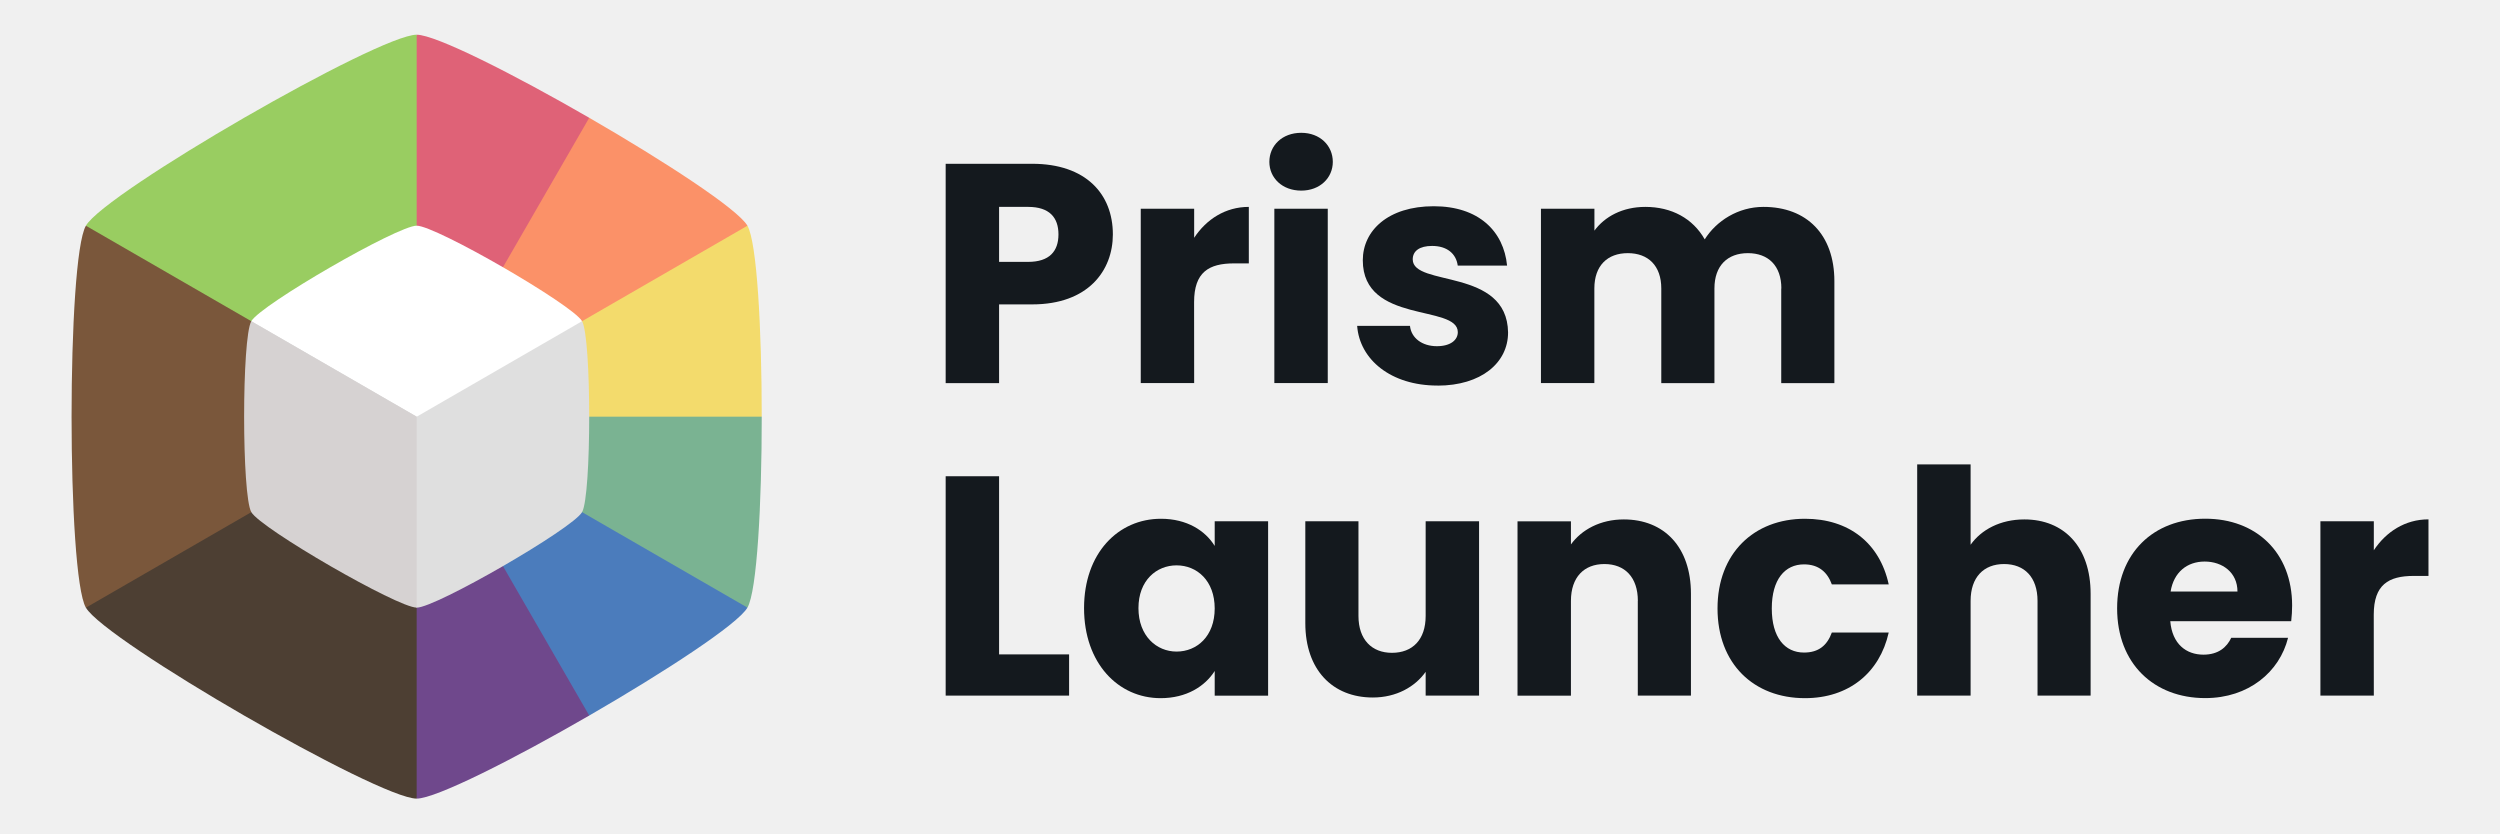
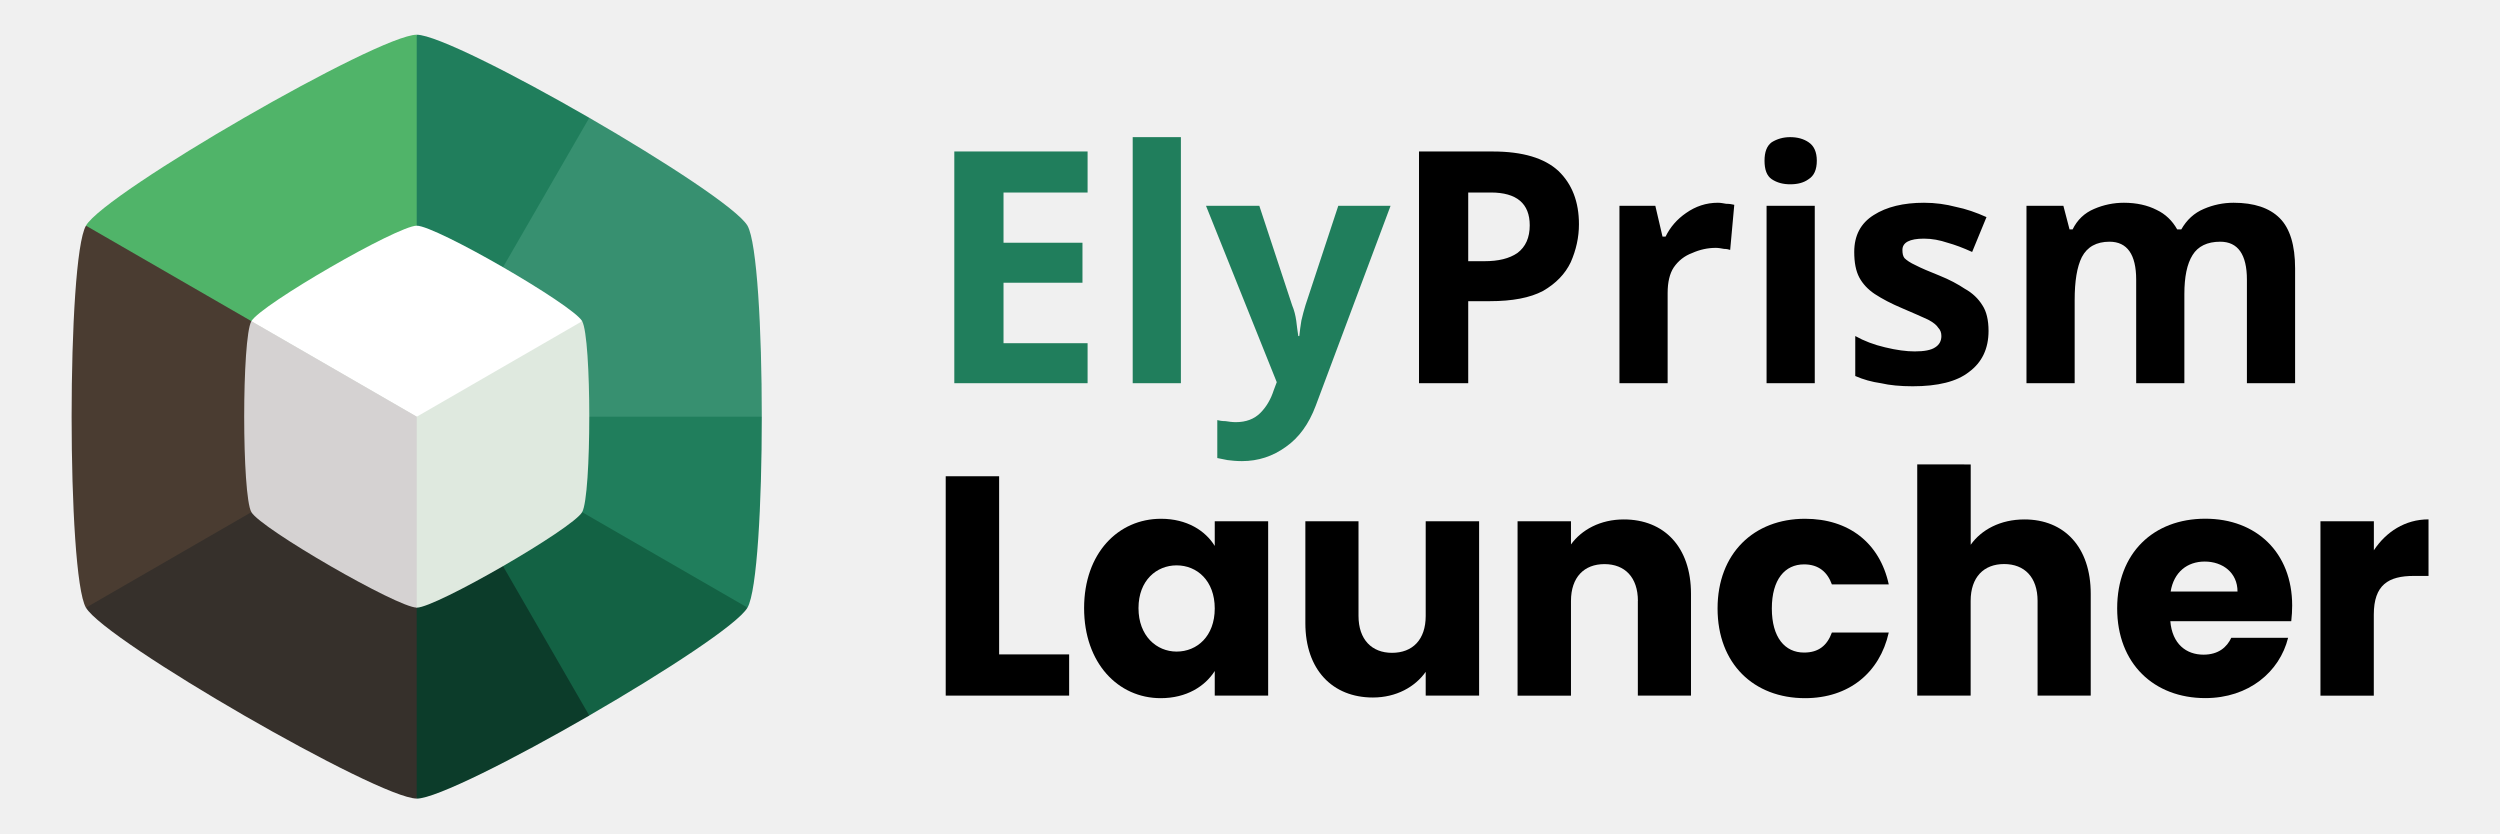
<svg xmlns="http://www.w3.org/2000/svg" width="144" height="48" viewBox="0 0 38.1 12.7" version="1.1" id="svg3606">
  <defs id="defs3603" />
  <g id="layer1">
-     <g id="g531" transform="matrix(0.1353646,0,0,0.1353646,15.30158,0.5291666)" />
-     <g id="g397">
-       <path style="fill:#99cd61;fill-opacity:1;stroke-width:0.265" d="M 6.35,6.35 Z" id="path7899" />
-       <path id="path3228" style="fill:#df6277;fill-opacity:1;stroke-width:0.265" d="M 6.35,0.529 3.829,4.895 6.35,6.35 8.87,4.895 8.98,1.795 C 7.829,1.131 6.641,0.529 6.35,0.529 Z" />
-       <path id="path2659" style="fill:#fb9168;fill-opacity:1;stroke-width:0.265" d="M 8.98,1.795 6.35,6.35 8.87,7.805 11.391,3.44 C 11.246,3.188 10.131,2.46 8.98,1.795 Z" />
-       <path id="path2708" style="fill:#f3db6c;fill-opacity:1;stroke-width:0.265" d="M 11.391,3.44 6.35,6.35 8.87,7.805 11.609,6.35 c 0,-1.329 -0.073,-2.658 -0.218,-2.91 z" />
-       <path id="path1737" style="fill:#7ab392;fill-opacity:1;stroke-width:0.265" d="m 6.35,6.35 v 2.91 h 5.041 C 11.537,9.008 11.609,7.679 11.609,6.35 Z" />
-       <path id="path2937" style="fill:#4b7cbc;fill-opacity:1;stroke-width:0.265" d="M 6.35,6.35 V 9.26 L 8.98,10.905 C 10.131,10.24 11.246,9.512 11.391,9.26 Z" />
-       <path id="path3117" style="fill:#6f488c;fill-opacity:1;stroke-width:0.265" d="M 6.35,6.35 3.829,7.805 6.35,12.171 c 0.291,0 1.479,-0.601 2.63,-1.266 z" />
-       <path id="path2010" style="fill:#4d3f33;fill-opacity:1;stroke-width:0.265" d="M 3.829,4.895 1.309,9.26 C 1.6,9.765 5.768,12.171 6.35,12.171 V 6.35 Z" />
-       <path id="path1744" style="fill:#7a573b;fill-opacity:1;stroke-width:0.265" d="m 1.309,3.44 c -0.291,0.504 -0.291,5.317 0,5.821 L 6.35,6.35 V 3.44 Z" />
-       <path id="path1739" style="fill:#99cd61;fill-opacity:1;stroke-width:0.265" d="M 6.35,0.529 C 5.768,0.529 1.6,2.935 1.309,3.44 L 6.35,6.35 Z" />
-       <g id="g379">
-         <g id="g1657" transform="matrix(0.8799999,0,0,0.8799999,-10.90649,-1.242093)">
-           <g id="g7651" transform="translate(13.25996,2.277589)">
-             <path id="path6659" style="fill:#ffffff;stroke-width:0.265" d="m 6.35,2.939 c -0.341,0 -2.783,1.41 -2.953,1.705 L 6.35,9.76 9.304,4.645 C 9.133,4.349 6.691,2.939 6.35,2.939 Z" transform="matrix(0.9697482,0,0,0.9697482,0.1920988,0.1920979)" />
-           </g>
-           <path id="path461" style="fill:#dfdfdf;fill-opacity:1;stroke-width:0.265" d="m 16.746,6.974 2.864,4.961 c 0.331,0 2.699,-1.367 2.864,-1.654 0.165,-0.286 0.165,-3.021 0,-3.307 l -2.864,1.654 z" />
-         </g>
-         <path id="path5065" style="fill:#d6d2d2;fill-opacity:1;stroke-width:0.265" d="m 3.83,4.895 c -0.146,0.252 -0.146,2.658 0,2.91 0.146,0.252 2.229,1.455 2.52,1.455 V 6.35 Z" />
+     <g stroke-width="0.265" id="g24" transform="matrix(1.000001,0,0,1,6.8461392e-4,9.6666667e-5)" style="display:inline">
+       <path d="M 6.35,6.35" fill="#99cd61" id="path4-0" />
+       <path d="M 6.35,0.529 3.829,4.895 6.35,6.35 8.87,4.895 8.98,1.795 C 7.829,1.131 6.641,0.529 6.35,0.529 Z" fill="#df6277" id="path6-2" style="fill:#207e5c;fill-opacity:1" />
+       <path d="M 8.98,1.795 6.35,6.35 8.87,7.805 11.391,3.44 C 11.246,3.188 10.131,2.46 8.98,1.795 Z" fill="#fb9168" id="path8-9" style="fill:#379070;fill-opacity:1" />
+       <path d="M 11.391,3.44 6.35,6.35 8.87,7.805 11.609,6.35 c 0,-1.329 -0.073,-2.658 -0.218,-2.91 z" fill="#f3db6c" id="path10-0" style="fill:#379070;fill-opacity:1" />
+       <path d="m 6.35,6.35 v 2.91 h 5.041 C 11.537,9.008 11.609,7.679 11.609,6.35 Z" fill="#7ab392" id="path12-4" style="fill:#207e5c;fill-opacity:1" />
+       <path d="m 6.35,6.35 v 2.91 l 2.63,1.644 c 1.151,-0.665 2.266,-1.392 2.411,-1.644 z" fill="#4b7cbc" id="path14-8" style="fill:#136244;fill-opacity:1" />
+       <path d="M 6.35,6.35 3.829,7.805 6.35,12.171 c 0.291,0 1.479,-0.601 2.63,-1.266 z" fill="#6f488c" id="path16-2" style="fill:#0c3c2a;fill-opacity:1" />
+       <path d="M 3.829,4.895 1.309,9.26 c 0.291,0.504 4.459,2.91 5.041,2.91 V 6.35 Z" fill="#4d3f33" id="path18-4" style="fill:#36302b;fill-opacity:1" />
+       <path d="m 1.309,3.44 c -0.291,0.504 -0.291,5.317 0,5.821 L 6.35,6.35 V 3.44 Z" fill="#7a573b" id="path20-0" style="fill:#4a3c31;fill-opacity:1" />
+       <path d="m 6.35,0.529 c -0.582,-2e-8 -4.75,2.406 -5.041,2.91 l 5.041,2.91 z" fill="#99cd61" id="path22-8" style="fill:#50b469;fill-opacity:1" />
+     </g>
+     <g transform="matrix(0.8800014,0,0,0.88,-10.90533,-1.242003)" id="g32" style="display:inline">
+       <g transform="translate(13.26,2.2776)" id="g28">
+         <path transform="matrix(0.96975,0,0,0.96975,0.1921,0.1921)" d="m 6.35,2.939 c -0.341,0 -2.783,1.41 -2.953,1.705 L 6.35,9.76 9.304,4.644 C 9.133,4.349 6.691,2.939 6.35,2.939 Z" fill="#ffffff" stroke-width="0.265" id="path26-0" />
      </g>
+       <path d="m 16.746,6.974 2.864,4.961 c 0.331,0 2.699,-1.367 2.864,-1.654 0.165,-0.286 0.165,-3.021 0,-3.307 l -2.864,1.654 z" fill="#dfdfdf" stroke-width="0.265" id="path30" style="display:inline;fill:#dfe9df;fill-opacity:1" />
    </g>
-     <g aria-label="Prism Launcher" id="text637" style="font-weight:bold;font-size:4.763px;line-height:1;font-family:poppins;-inkscape-font-specification:'poppins Bold';stroke-width:0.265">
-       <path d="M 15.669,3.991 H 15.226 V 3.153 h 0.443 c 0.324,0 0.462,0.162 0.462,0.419 0,0.257 -0.138,0.419 -0.462,0.419 z m 1.291,-0.419 c 0,-0.614 -0.41,-1.076 -1.229,-1.076 h -1.319 v 3.343 h 0.814 V 4.639 h 0.505 c 0.852,0 1.229,-0.514 1.229,-1.067 z" style="fill:#14191e" id="path419" />
-       <path d="m 18.198,4.605 c 0,-0.457 0.224,-0.591 0.61,-0.591 h 0.224 V 3.153 c -0.357,0 -0.648,0.19 -0.833,0.471 V 3.181 h -0.814 v 2.657 h 0.814 z" style="fill:#14191e" id="path421" />
-       <path d="m 19.421,3.181 v 2.657 h 0.814 V 3.181 Z m 0.41,-0.276 c 0.286,0 0.481,-0.195 0.481,-0.438 0,-0.248 -0.195,-0.443 -0.481,-0.443 -0.291,0 -0.486,0.195 -0.486,0.443 0,0.243 0.195,0.438 0.486,0.438 z" style="fill:#14191e" id="path423" />
-       <path d="m 21.907,5.877 c 0.667,0 1.076,-0.348 1.076,-0.81 -0.014,-0.991 -1.453,-0.691 -1.453,-1.114 0,-0.129 0.105,-0.205 0.295,-0.205 0.229,0 0.367,0.119 0.391,0.3 h 0.752 C 22.917,3.524 22.536,3.143 21.85,3.143 c -0.695,0 -1.081,0.371 -1.081,0.824 0,0.976 1.448,0.667 1.448,1.095 0,0.119 -0.11,0.214 -0.319,0.214 -0.224,0 -0.391,-0.124 -0.41,-0.31 h -0.805 c 0.038,0.514 0.514,0.91 1.224,0.91 z" style="fill:#14191e" id="path425" />
-       <path d="m 27.146,4.396 v 1.443 h 0.81 V 4.286 c 0,-0.714 -0.424,-1.133 -1.081,-1.133 -0.386,0 -0.719,0.214 -0.895,0.495 -0.181,-0.319 -0.505,-0.495 -0.905,-0.495 -0.348,0 -0.619,0.148 -0.776,0.362 V 3.181 H 23.484 v 2.657 h 0.814 V 4.396 c 0,-0.348 0.2,-0.538 0.51,-0.538 0.31,0 0.51,0.191 0.51,0.538 v 1.443 h 0.81 V 4.396 c 0,-0.348 0.2,-0.538 0.51,-0.538 0.31,0 0.51,0.191 0.51,0.538 z" style="fill:#14191e" id="path427" />
-       <path d="m 15.226,7.258 h -0.814 v 3.343 h 1.881 V 9.973 h -1.067 z" style="fill:#14191e" id="path429" />
-       <path d="m 16.521,9.268 c 0,0.838 0.519,1.372 1.167,1.372 0.395,0 0.676,-0.181 0.824,-0.414 v 0.376 h 0.814 V 7.944 h -0.814 v 0.376 c -0.143,-0.233 -0.424,-0.414 -0.819,-0.414 -0.652,0 -1.172,0.524 -1.172,1.362 z m 1.991,0.005 c 0,0.424 -0.271,0.657 -0.581,0.657 -0.305,0 -0.581,-0.238 -0.581,-0.662 0,-0.424 0.276,-0.652 0.581,-0.652 0.31,0 0.581,0.233 0.581,0.657 z" style="fill:#14191e" id="path431" />
-       <path d="M 22.541,10.601 V 7.944 h -0.814 v 1.443 c 0,0.362 -0.2,0.562 -0.514,0.562 -0.305,0 -0.51,-0.2 -0.51,-0.562 V 7.944 h -0.81 v 1.553 c 0,0.71 0.414,1.133 1.029,1.133 0.357,0 0.643,-0.162 0.805,-0.391 v 0.362 z" style="fill:#14191e" id="path433" />
-       <path d="m 24.96,9.158 v 1.443 h 0.81 V 9.049 c 0,-0.714 -0.41,-1.133 -1.024,-1.133 -0.357,0 -0.643,0.157 -0.805,0.381 v -0.352 h -0.814 v 2.657 h 0.814 V 9.158 c 0,-0.362 0.2,-0.562 0.51,-0.562 0.31,0 0.51,0.2 0.51,0.562 z" style="fill:#14191e" id="path435" />
-       <path d="m 26.175,9.273 c 0,0.843 0.552,1.367 1.333,1.367 0.667,0 1.138,-0.386 1.276,-1 h -0.867 c -0.071,0.195 -0.2,0.305 -0.424,0.305 -0.291,0 -0.491,-0.229 -0.491,-0.672 0,-0.443 0.2,-0.672 0.491,-0.672 0.224,0 0.357,0.119 0.424,0.305 h 0.867 c -0.138,-0.633 -0.61,-1 -1.276,-1 -0.781,0 -1.333,0.529 -1.333,1.367 z" style="fill:#14191e" id="path437" />
-       <path d="M 29.218,7.077 V 10.601 H 30.032 V 9.158 c 0,-0.362 0.2,-0.562 0.51,-0.562 0.31,0 0.51,0.2 0.51,0.562 V 10.601 H 31.861 V 9.049 c 0,-0.714 -0.405,-1.133 -1.01,-1.133 -0.367,0 -0.657,0.157 -0.819,0.386 V 7.077 Z" style="fill:#14191e" id="path439" />
-       <path d="m 33.599,8.558 c 0.271,0 0.5,0.167 0.5,0.457 H 33.08 c 0.048,-0.295 0.252,-0.457 0.519,-0.457 z m 1.272,1.162 h -0.867 c -0.067,0.143 -0.195,0.257 -0.424,0.257 -0.262,0 -0.476,-0.162 -0.505,-0.51 h 1.843 c 0.009,-0.081 0.014,-0.162 0.014,-0.238 0,-0.81 -0.548,-1.324 -1.324,-1.324 -0.791,0 -1.343,0.524 -1.343,1.367 0,0.843 0.562,1.367 1.343,1.367 0.662,0 1.133,-0.4 1.262,-0.919 z" style="fill:#14191e" id="path441" />
-       <path d="m 36.176,9.368 c 0,-0.457 0.224,-0.591 0.61,-0.591 h 0.224 V 7.915 c -0.357,0 -0.648,0.191 -0.833,0.471 V 7.944 h -0.814 v 2.657 h 0.814 z" style="fill:#14191e" id="path443" />
+     <path d="m 3.831,4.895 c -0.146,0.252 -0.146,2.658 0,2.91 0.146,0.252 2.229,1.455 2.52,1.455 v -2.91 z" fill="#d6d2d2" stroke-width="0.265" id="path34" style="display:inline;fill:#d5d2d2;fill-opacity:1" />
+     <g fill="#14191e" stroke-width="0.265" aria-label="Prism Launcher" id="g62" style="display:inline;fill:#ffffff;fill-opacity:1" transform="matrix(1.000001,0,0,1,6.8461392e-4,9.6666667e-5)">
+       <path d="m 15.226,7.258 h -0.814 v 3.343 h 1.881 V 9.973 h -1.067 z" id="path46" style="fill:#000000;fill-opacity:1" />
+       <path d="m 16.521,9.268 c 0,0.838 0.519,1.372 1.167,1.372 0.395,0 0.676,-0.181 0.824,-0.414 V 10.601 H 19.326 V 7.944 H 18.512 V 8.32 C 18.369,8.087 18.088,7.906 17.693,7.906 c -0.652,0 -1.172,0.524 -1.172,1.362 z m 1.991,0.005 c 0,0.424 -0.271,0.657 -0.581,0.657 -0.305,0 -0.581,-0.238 -0.581,-0.662 0,-0.424 0.276,-0.652 0.581,-0.652 0.31,0 0.581,0.233 0.581,0.657 z" id="path48" style="fill:#000000;fill-opacity:1" />
+       <path d="M 22.541,10.601 V 7.944 h -0.814 v 1.443 c 0,0.362 -0.2,0.562 -0.514,0.562 -0.305,0 -0.51,-0.2 -0.51,-0.562 v -1.443 h -0.81 v 1.553 c 0,0.71 0.414,1.133 1.029,1.133 0.357,0 0.643,-0.162 0.805,-0.391 v 0.362 z" id="path50" style="fill:#000000;fill-opacity:1" />
+       <path d="m 24.96,9.158 v 1.443 h 0.81 V 9.049 c 0,-0.714 -0.41,-1.133 -1.024,-1.133 -0.357,0 -0.643,0.157 -0.805,0.381 V 7.944 h -0.814 v 2.658 h 0.814 v -1.443 c 0,-0.362 0.2,-0.562 0.51,-0.562 0.31,0 0.51,0.2 0.51,0.562 z" id="path52" style="fill:#000000;fill-opacity:1" />
+       <path d="m 26.175,9.273 c 0,0.843 0.552,1.367 1.333,1.367 0.667,0 1.138,-0.386 1.276,-1 h -0.867 c -0.071,0.195 -0.2,0.305 -0.424,0.305 -0.291,0 -0.491,-0.229 -0.491,-0.672 0,-0.443 0.2,-0.672 0.491,-0.672 0.224,0 0.357,0.119 0.424,0.305 h 0.867 c -0.138,-0.633 -0.61,-1 -1.276,-1 -0.781,0 -1.333,0.529 -1.333,1.367 z" id="path54" style="fill:#000000;fill-opacity:1" />
+       <path d="m 29.218,7.077 v 3.524 h 0.814 v -1.443 c 0,-0.362 0.2,-0.562 0.51,-0.562 0.31,0 0.51,0.2 0.51,0.562 v 1.443 h 0.81 V 9.049 c 0,-0.714 -0.405,-1.133 -1.01,-1.133 -0.367,0 -0.657,0.157 -0.819,0.386 v -1.224 z" id="path56" style="fill:#000000;fill-opacity:1" />
+       <path d="m 33.599,8.558 c 0.271,0 0.5,0.167 0.5,0.457 h -1.019 c 0.048,-0.295 0.252,-0.457 0.519,-0.457 z m 1.272,1.162 h -0.867 c -0.067,0.143 -0.195,0.257 -0.424,0.257 -0.262,0 -0.476,-0.162 -0.505,-0.51 h 1.843 c 0.009,-0.081 0.014,-0.162 0.014,-0.238 0,-0.81 -0.548,-1.324 -1.324,-1.324 -0.791,0 -1.343,0.524 -1.343,1.367 0,0.843 0.562,1.367 1.343,1.367 0.662,0 1.133,-0.4 1.262,-0.919 z" id="path58" style="fill:#000000;fill-opacity:1" />
+       <path d="m 36.176,9.368 c 0,-0.457 0.224,-0.591 0.61,-0.591 h 0.224 V 7.915 c -0.357,0 -0.648,0.191 -0.833,0.471 V 7.944 h -0.814 v 2.658 H 36.176 Z" id="path60" style="fill:#000000;fill-opacity:1" />
+       <text xml:space="preserve" style="font-style:normal;font-variant:normal;font-weight:bold;font-stretch:normal;font-size:4.939px;font-family:Poppins;-inkscape-font-specification:'Poppins, Bold';font-variant-ligatures:normal;font-variant-caps:normal;font-variant-numeric:normal;font-variant-east-asian:normal;fill:#207e5c;fill-opacity:1;stroke-width:0.07" x="14.106" y="5.839" id="text1">
+         <tspan id="tspan1" style="font-style:normal;font-variant:normal;font-weight:bold;font-stretch:normal;font-size:4.939px;font-family:Poppins;-inkscape-font-specification:'Poppins, Bold';font-variant-ligatures:normal;font-variant-caps:normal;font-variant-numeric:normal;font-variant-east-asian:normal;fill:#207e5c;fill-opacity:1;stroke-width:0.07" x="14.106" y="5.839">Ely<tspan style="fill:#000000" id="tspan2">Prism</tspan>
+         </tspan>
+       </text>
    </g>
  </g>
</svg>
